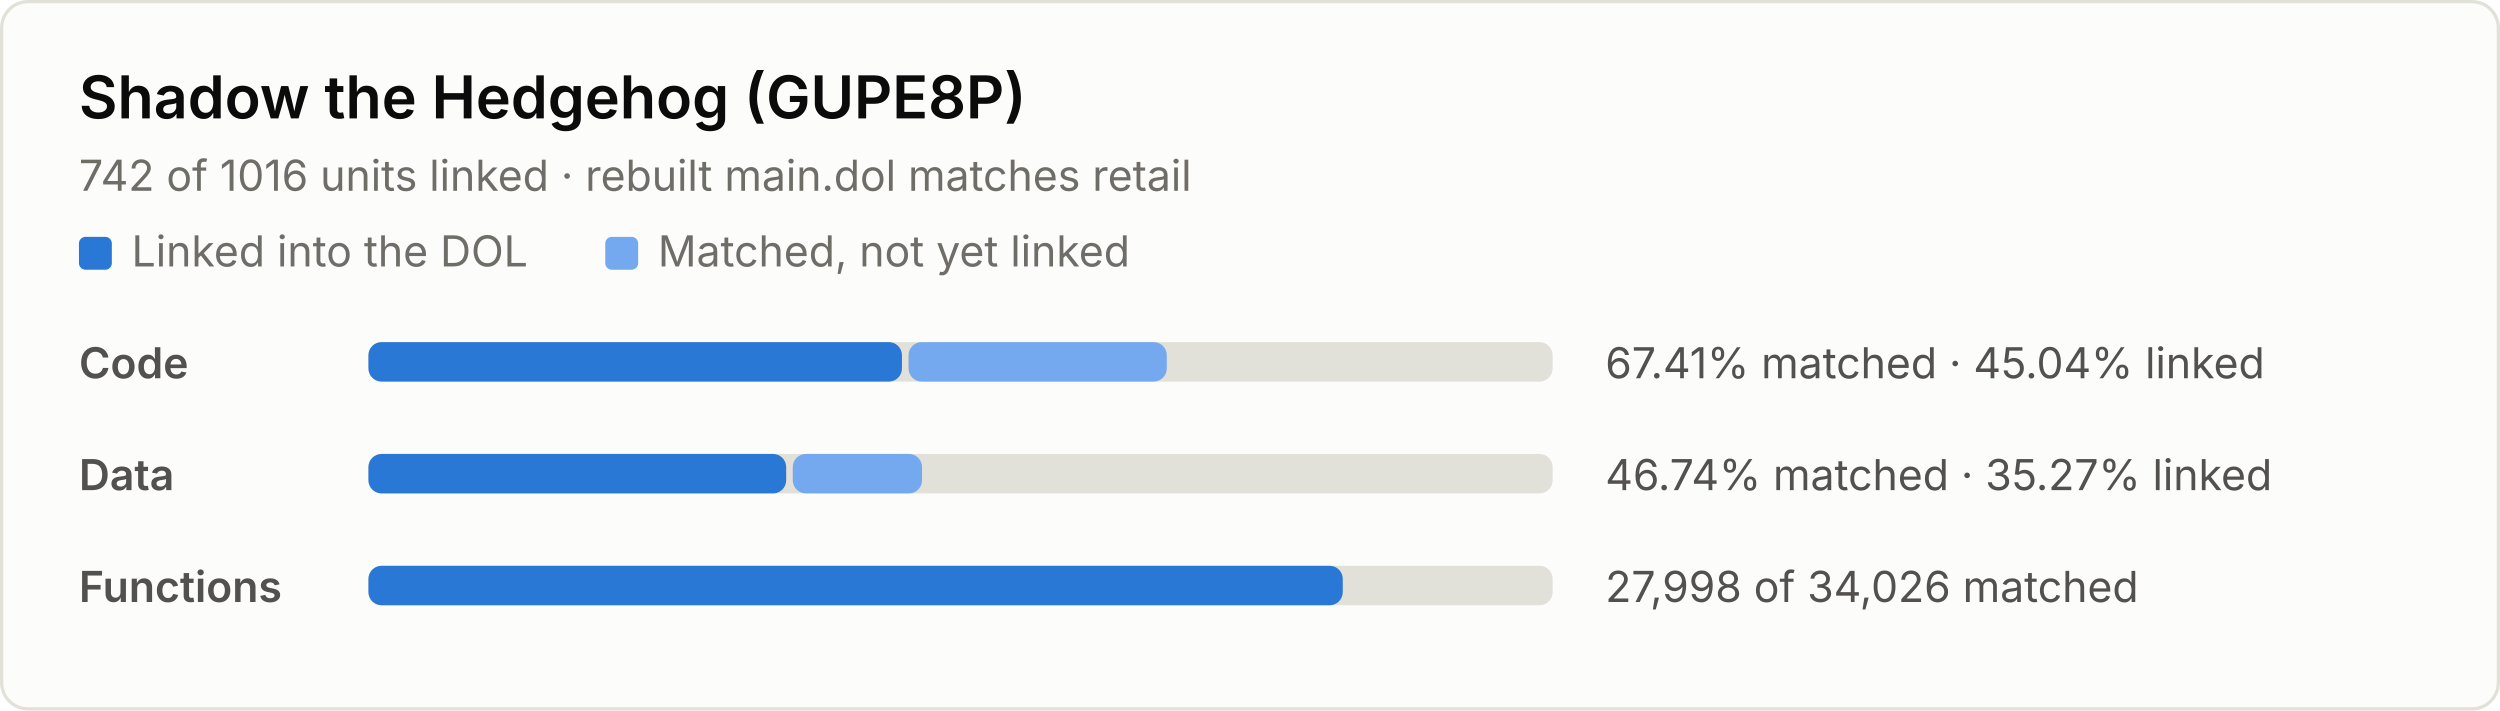
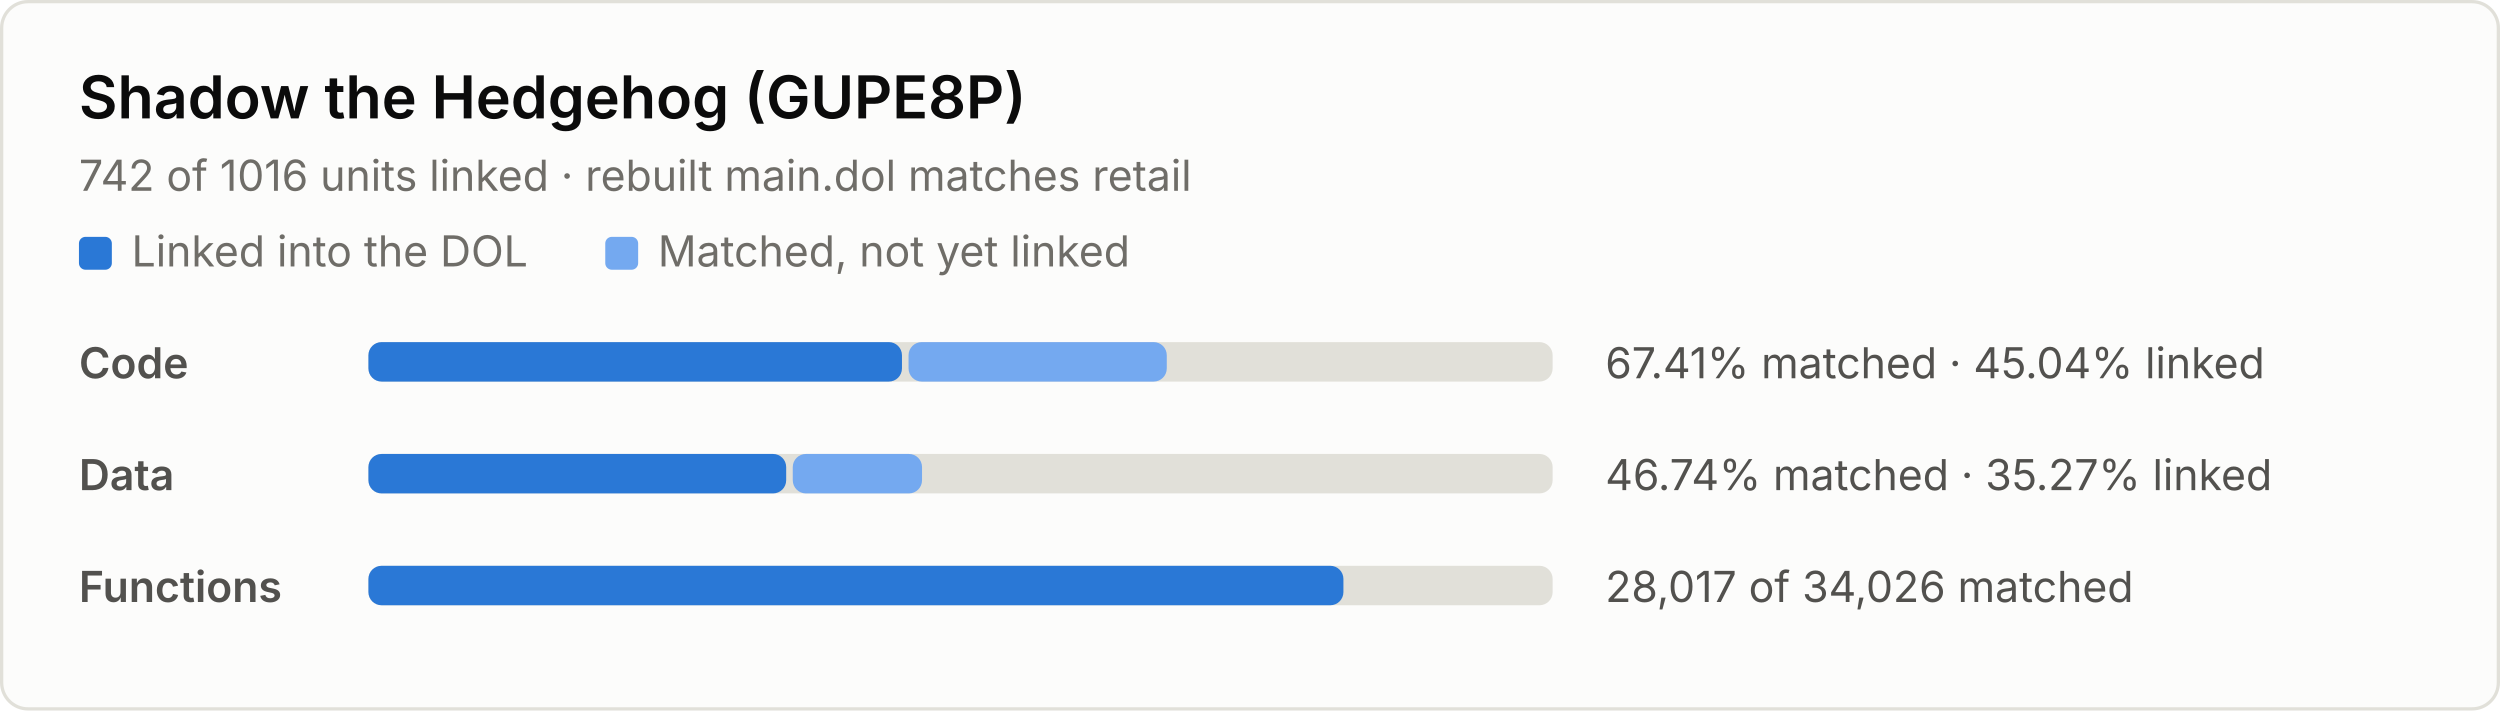
<svg xmlns="http://www.w3.org/2000/svg" width="760" height="216" viewBox="0 0 760 216" role="img" aria-label="Decompilation progress: 67.41% of code matched, 45.04% linked">
  <style>
.bg { fill: #fcfcfb; stroke: #e1e0d9; }
.title { fill: #0b0b0b; font: 600 18px system-ui, -apple-system, "Segoe UI", sans-serif; }
.sub, .label, .nums, .key { font: 13px system-ui, -apple-system, "Segoe UI", sans-serif; }
.sub, .key { fill: #6f6d68; }
.label { fill: #52514e; font-weight: 600; }
.nums { fill: #52514e; font-variant-numeric: tabular-nums; }
.track { fill: #e1e0d9; }
.linked { fill: #2a78d6; }
.matched { fill: #74a9f0; }
@media (prefers-color-scheme: dark) {
  .bg { fill: #1a1a19; stroke: #2c2c2a; }
  .title { fill: #f0efec; }
  .sub, .key { fill: #9a988f; }
  .label, .nums { fill: #c3c2b7; }
  .track { fill: #2c2c2a; }
  .linked { fill: #4a94ec; }
  .matched { fill: #2260b0; }
}
</style>
  <rect class="bg" x="0.5" y="0.5" width="759" height="215" rx="8" />
  <text class="title" x="24" y="36">Shadow the Hedgehog (GUPE8P)</text>
  <text class="sub" x="24" y="58">742 of 1016 units linked · rebuilt main.dol matches retail</text>
  <rect class="linked" x="24" y="72" width="10" height="10" rx="2" />
  <text class="key" x="40" y="81">Linked into the DOL</text>
  <rect class="matched" x="184" y="72" width="10" height="10" rx="2" />
  <text class="key" x="200" y="81">Matched, not yet linked</text>
  <text class="label" x="24" y="115">Code</text>
  <rect class="track" x="112" y="104" width="360" height="12" rx="4" />
  <rect class="linked" x="112" y="104" width="162.2" height="12" rx="4" />
  <rect class="matched" x="276.2" y="104" width="78.5" height="12" rx="4" />
  <text class="nums" x="488" y="115">67.41% matched · 45.04% linked</text>
  <text class="label" x="24" y="149">Data</text>
  <rect class="track" x="112" y="138" width="360" height="12" rx="4" />
  <rect class="linked" x="112" y="138" width="127.0" height="12" rx="4" />
  <rect class="matched" x="241.0" y="138" width="39.3" height="12" rx="4" />
  <text class="nums" x="488" y="149">46.74% matched · 35.27% linked</text>
  <text class="label" x="24" y="183">Functions</text>
  <rect class="track" x="112" y="172" width="360" height="12" rx="4" />
-   <rect class="linked" x="112" y="172" width="296.2" height="12" rx="4" />
-   <text class="nums" x="488" y="183">27,998 of 34,026 matched</text>
+   <rect class="linked" x="112" y="172" width="296.4" height="12" rx="4" />
+   <text class="nums" x="488" y="183">28,017 of 34,026 matched</text>
</svg>
